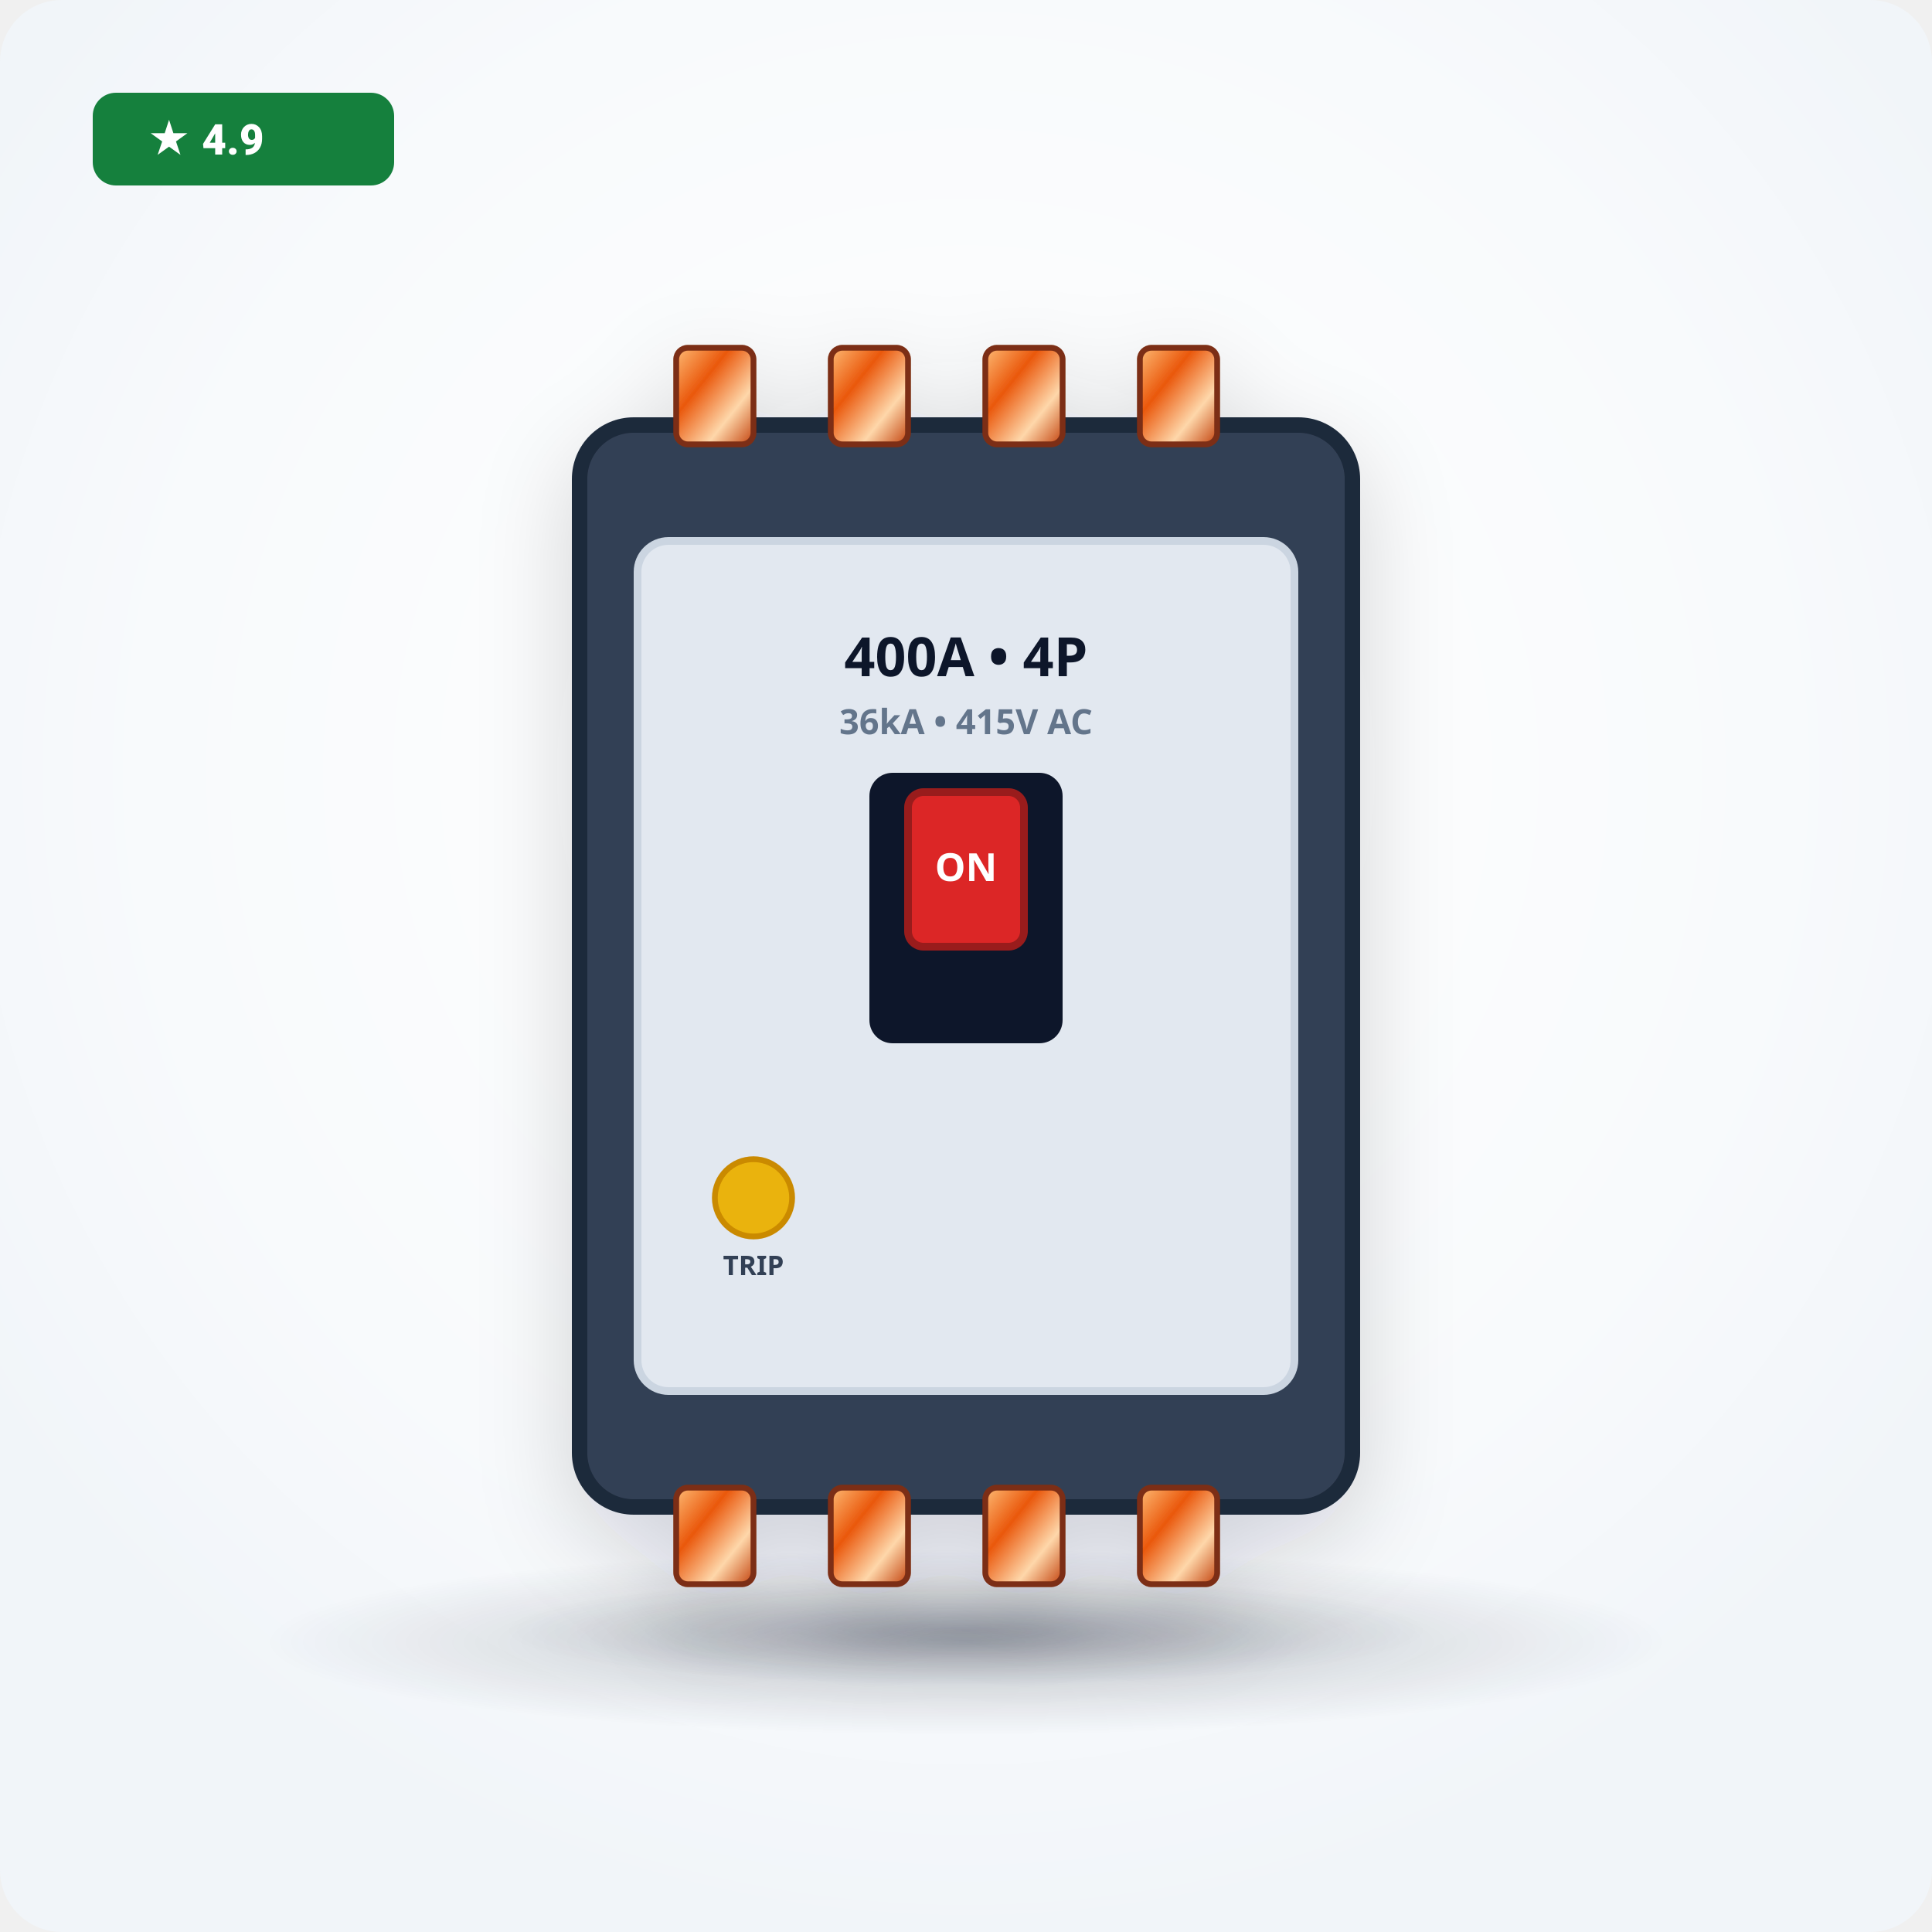
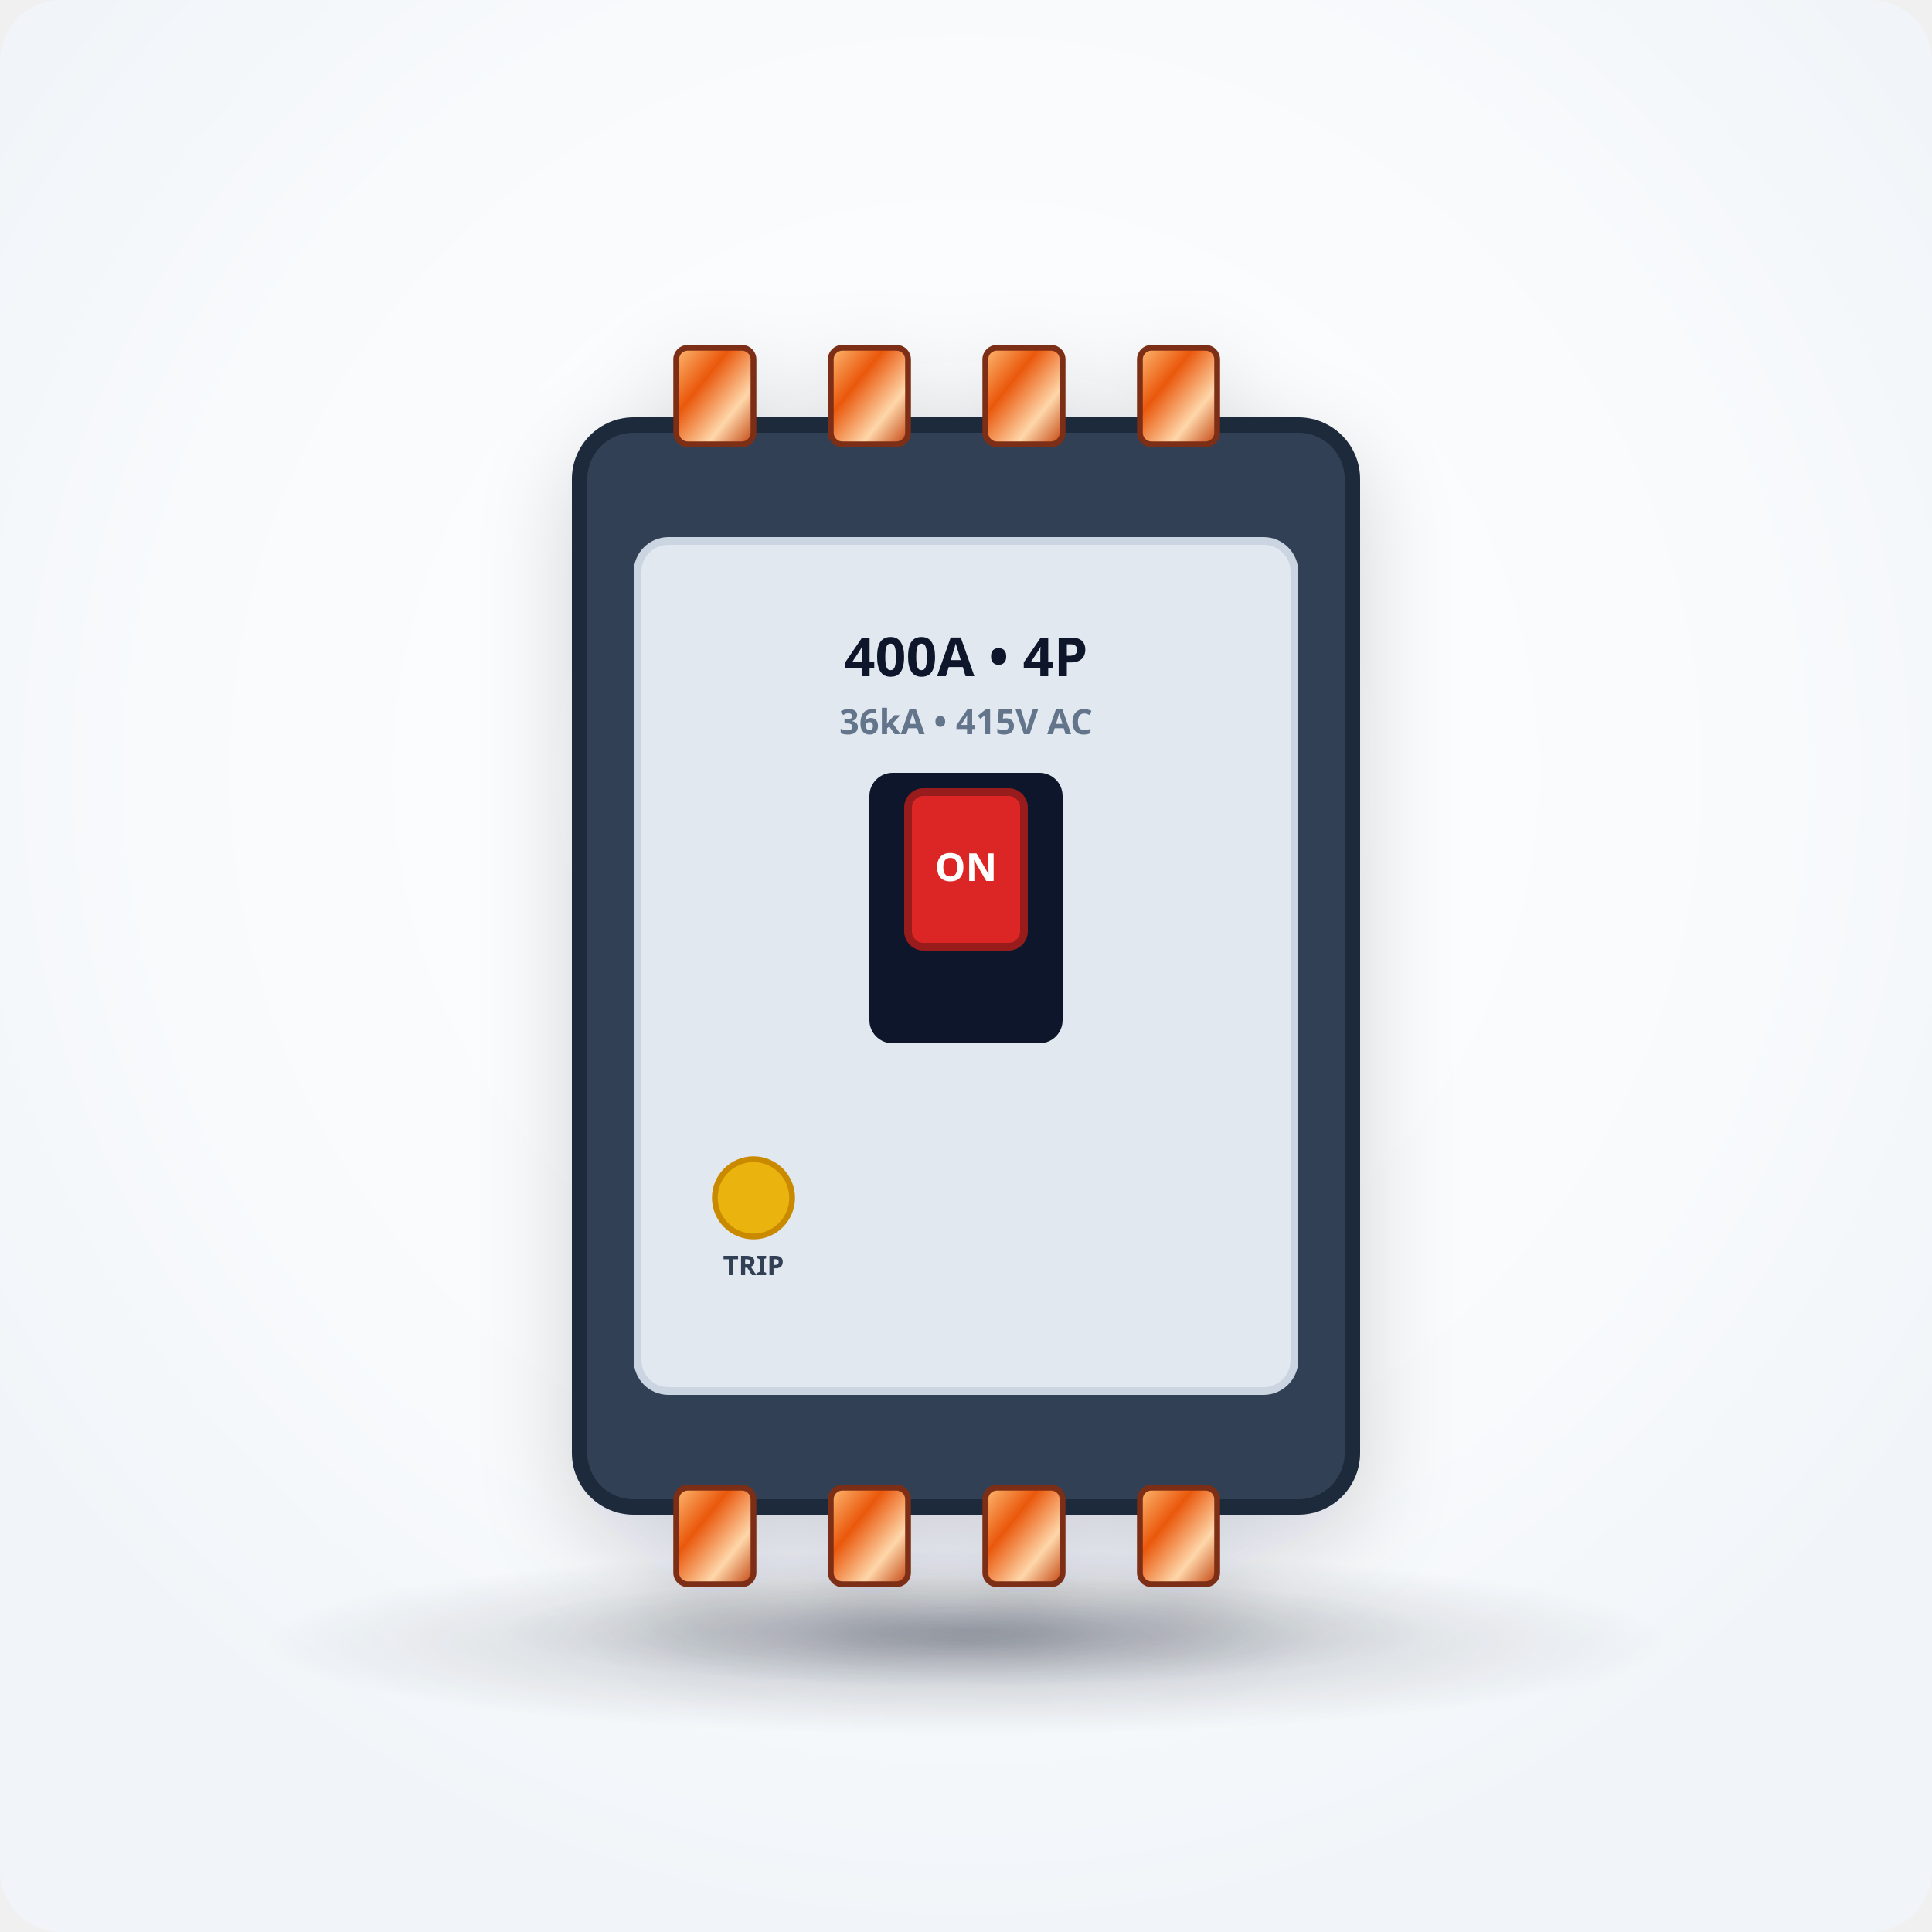
<svg xmlns="http://www.w3.org/2000/svg" viewBox="0 0 500 500" width="500" height="500">
  <defs>
    <radialGradient id="studioBg" cx="50%" cy="40%" r="60%">
      <stop offset="0%" stop-color="#ffffff" />
      <stop offset="70%" stop-color="#f8fafc" />
      <stop offset="100%" stop-color="#f1f5f9" />
    </radialGradient>
    <radialGradient id="contactShadow" cx="50%" cy="50%" r="50%">
      <stop offset="0%" stop-color="rgba(15, 23, 42, 0.28)" />
      <stop offset="50%" stop-color="rgba(15, 23, 42, 0.12)" />
      <stop offset="100%" stop-color="rgba(15, 23, 42, 0)" />
    </radialGradient>
    <linearGradient id="chromeGrad" x1="0%" y1="0%" x2="100%" y2="100%">
      <stop offset="0%" stop-color="#f1f5f9" />
      <stop offset="25%" stop-color="#94a3b8" />
      <stop offset="50%" stop-color="#ffffff" />
      <stop offset="75%" stop-color="#64748b" />
      <stop offset="100%" stop-color="#cbd5e1" />
    </linearGradient>
    <linearGradient id="copperGrad" x1="0%" y1="0%" x2="100%" y2="100%">
      <stop offset="0%" stop-color="#fdba74" />
      <stop offset="35%" stop-color="#ea580c" />
      <stop offset="70%" stop-color="#fed7aa" />
      <stop offset="100%" stop-color="#c2410c" />
    </linearGradient>
    <linearGradient id="darkMetal" x1="0%" y1="0%" x2="0%" y2="100%">
      <stop offset="0%" stop-color="#475569" />
      <stop offset="50%" stop-color="#1e293b" />
      <stop offset="100%" stop-color="#0f172a" />
    </linearGradient>
    <linearGradient id="toolBlue" x1="0%" y1="0%" x2="100%" y2="100%">
      <stop offset="0%" stop-color="#38bdf8" />
      <stop offset="40%" stop-color="#0284c7" />
      <stop offset="100%" stop-color="#0369a1" />
    </linearGradient>
    <linearGradient id="safetyOrange" x1="0%" y1="0%" x2="100%" y2="100%">
      <stop offset="0%" stop-color="#fb923c" />
      <stop offset="50%" stop-color="#ea580c" />
      <stop offset="100%" stop-color="#c2410c" />
    </linearGradient>
    <linearGradient id="dangerRed" x1="0%" y1="0%" x2="100%" y2="100%">
      <stop offset="0%" stop-color="#f87171" />
      <stop offset="50%" stop-color="#dc2626" />
      <stop offset="100%" stop-color="#991b1b" />
    </linearGradient>
    <linearGradient id="cautionYellow" x1="0%" y1="0%" x2="100%" y2="100%">
      <stop offset="0%" stop-color="#fde047" />
      <stop offset="40%" stop-color="#eab308" />
      <stop offset="100%" stop-color="#ca8a04" />
    </linearGradient>
    <filter id="softGlow" x="-20%" y="-20%" width="140%" height="140%">
      <feDropShadow dx="0" dy="8" stdDeviation="12" flood-color="#0f172a" flood-opacity="0.16" />
    </filter>
  </defs>
  <rect width="500" height="500" rx="16" fill="url(#studioBg)" />
  <ellipse cx="250" cy="425" rx="180" ry="24" fill="url(#contactShadow)" />
  <ellipse cx="250" cy="422" rx="120" ry="14" fill="url(#contactShadow)" opacity="0.8" />
  <g filter="url(#softGlow)">
    <g transform="translate(120, 60)">
      <rect x="30" y="50" width="200" height="280" rx="14" fill="#334155" stroke="#1e293b" stroke-width="4" />
      <rect x="45" y="80" width="170" height="220" rx="8" fill="#e2e8f0" stroke="#cbd5e1" stroke-width="2" />
      <g fill="url(#copperGrad)" stroke="#7c2d12" stroke-width="1.5">
        <rect x="55" y="30" width="20" height="25" rx="3" />
        <rect x="95" y="30" width="20" height="25" rx="3" />
        <rect x="135" y="30" width="20" height="25" rx="3" />
        <rect x="175" y="30" width="20" height="25" rx="3" />
        <rect x="55" y="325" width="20" height="25" rx="3" />
        <rect x="95" y="325" width="20" height="25" rx="3" />
        <rect x="135" y="325" width="20" height="25" rx="3" />
        <rect x="175" y="325" width="20" height="25" rx="3" />
      </g>
      <rect x="105" y="140" width="50" height="70" rx="6" fill="#0f172a" />
      <rect x="115" y="145" width="30" height="40" rx="4" fill="#dc2626" stroke="#991b1b" stroke-width="2" />
      <text x="130" y="168" font-family="sans-serif" font-size="10" font-weight="900" fill="#ffffff" text-anchor="middle">ON</text>
      <circle cx="75" cy="250" r="10" fill="#eab308" stroke="#ca8a04" stroke-width="1.5" />
      <text x="75" y="270" font-family="sans-serif" font-size="7" font-weight="800" fill="#334155" text-anchor="middle">TRIP</text>
      <text x="130" y="115" font-family="sans-serif" font-size="14" font-weight="900" fill="#0f172a" text-anchor="middle">400A • 4P</text>
      <text x="130" y="130" font-family="sans-serif" font-size="9" font-weight="700" fill="#64748b" text-anchor="middle">36kA • 415V AC</text>
    </g>
  </g>
-   <g transform="translate(24, 24)">
-     <rect width="78" height="24" rx="6" fill="#15803d" />
-     <text x="14" y="16" font-family="-apple-system, BlinkMacSystemFont, 'Segoe UI', Roboto, sans-serif" font-size="11" font-weight="800" fill="#ffffff">★ 4.9</text>
-   </g>
</svg>
